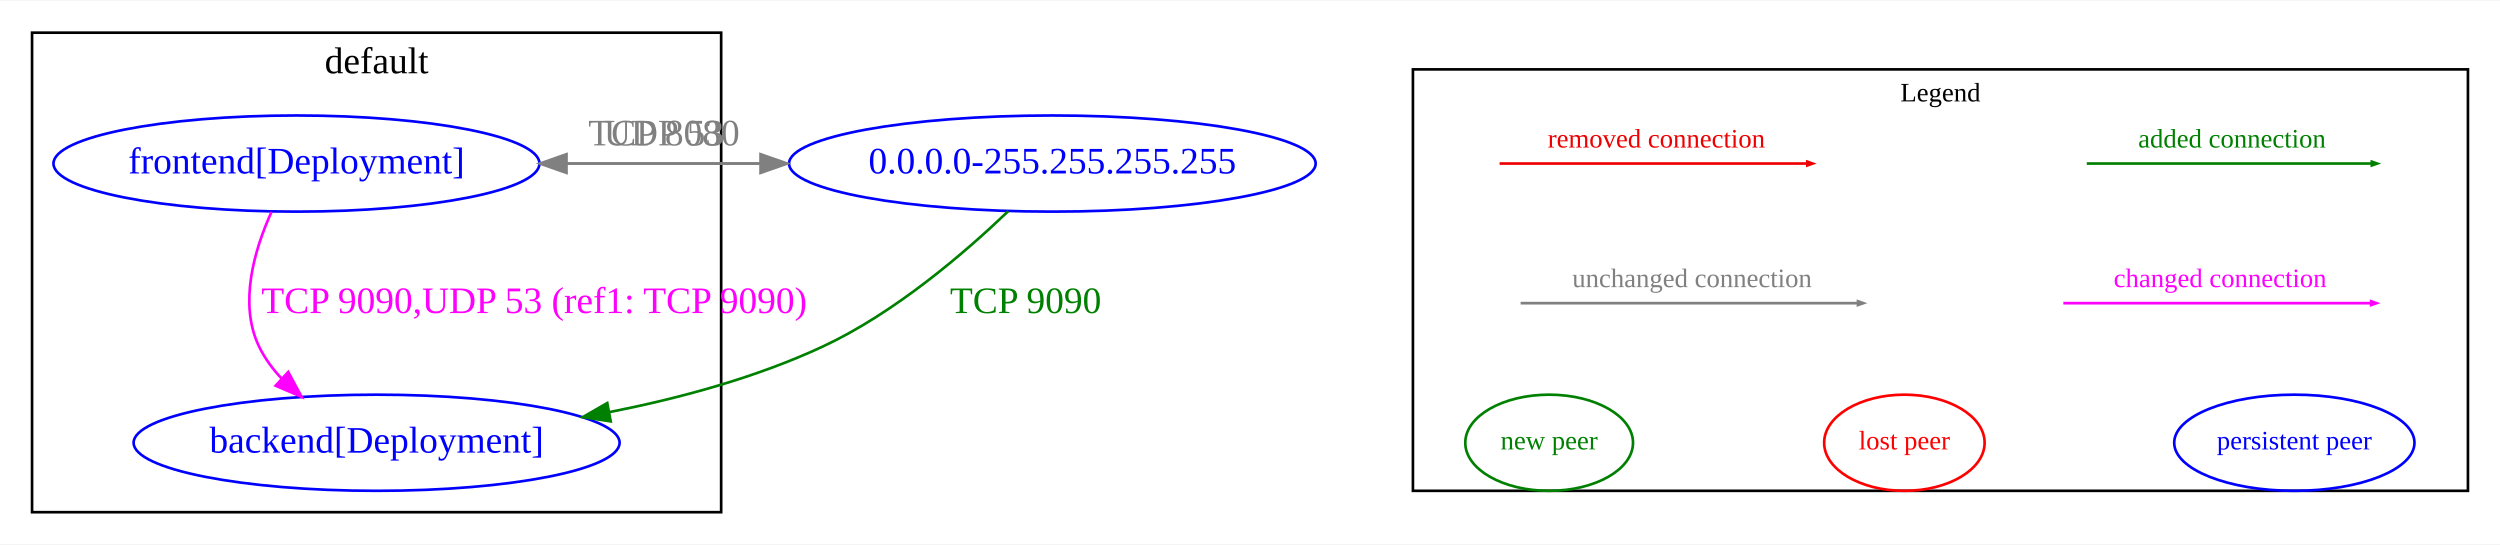
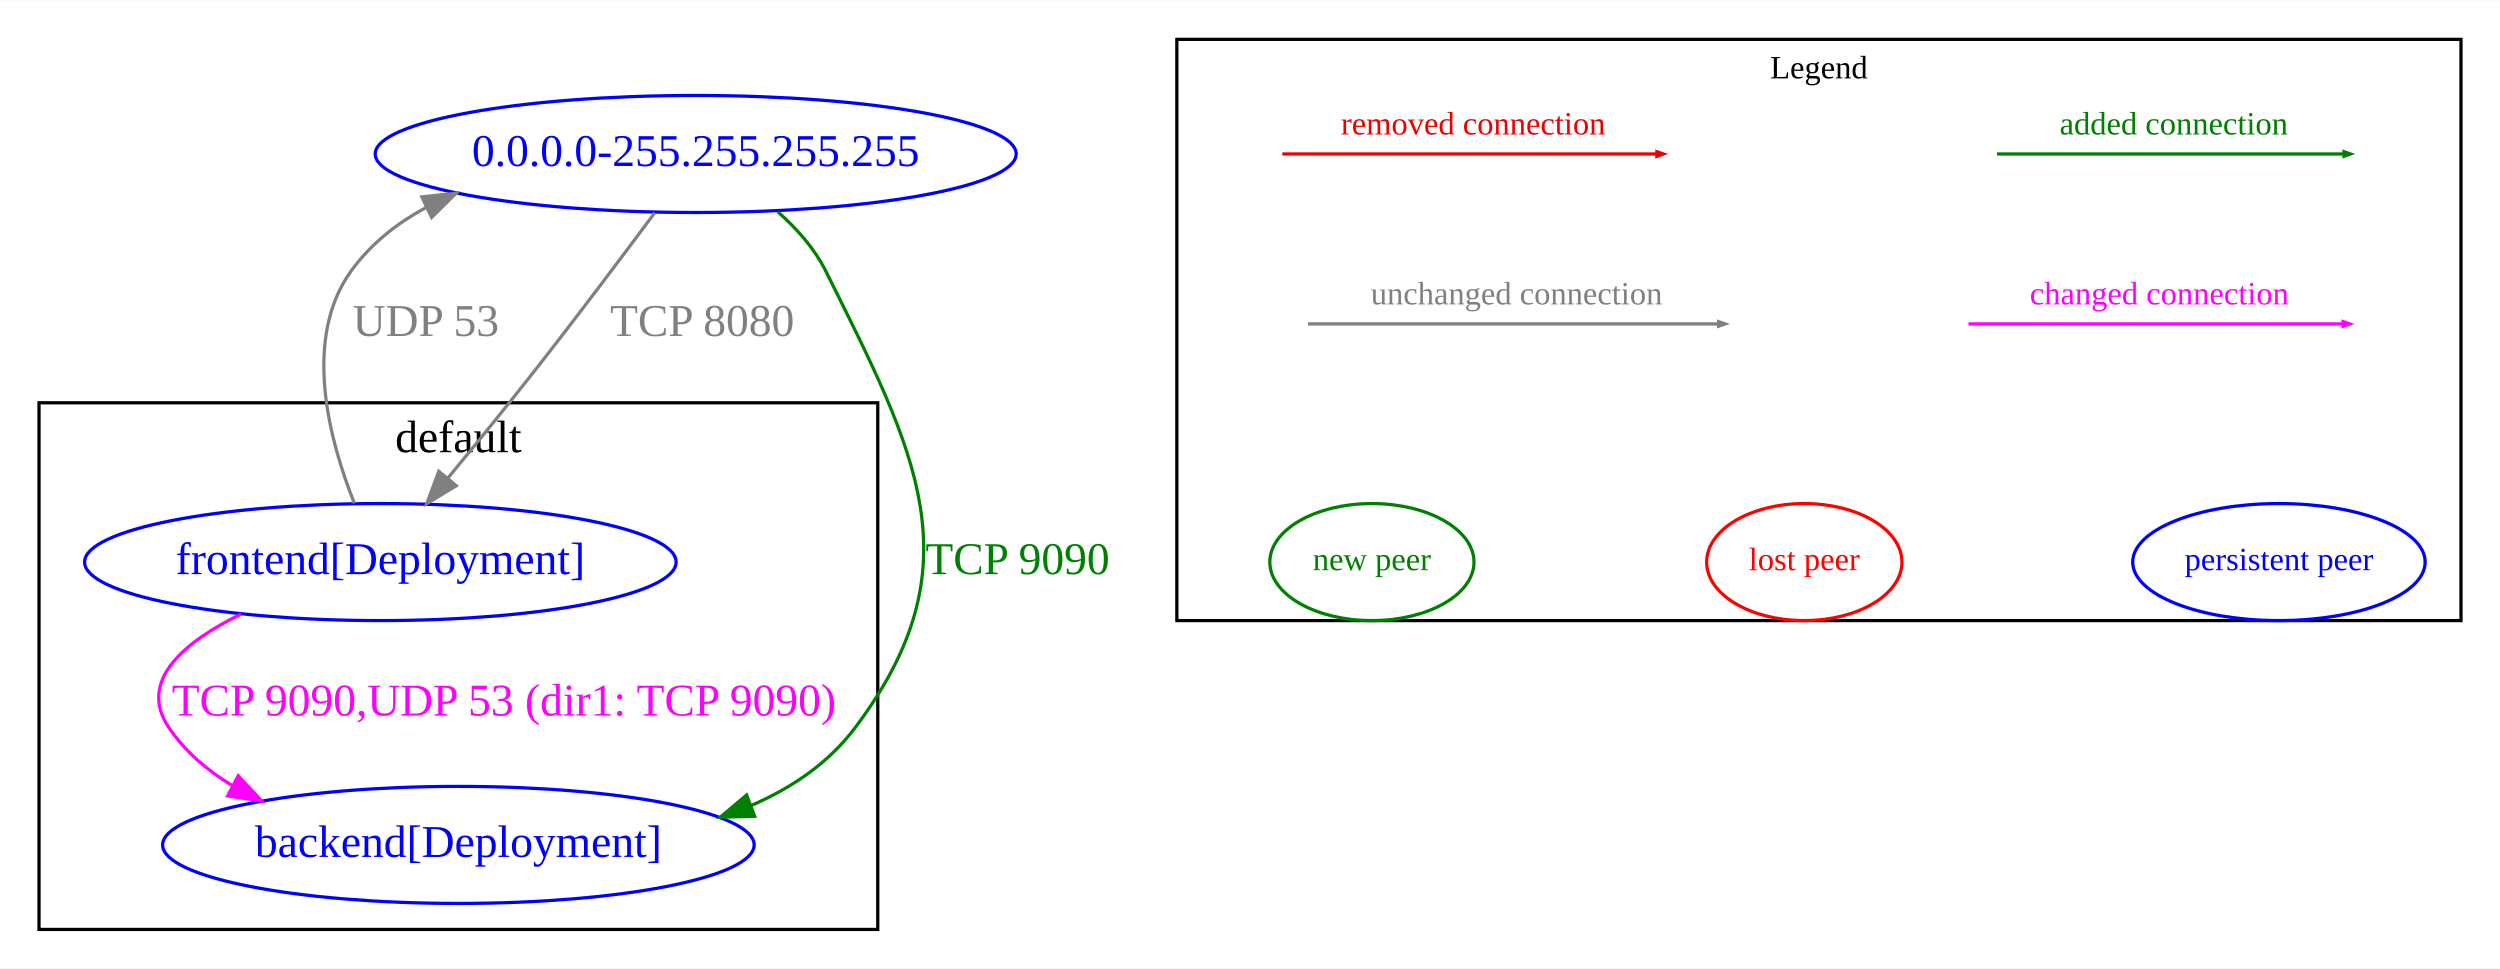
- <svg xmlns="http://www.w3.org/2000/svg" width="936pt" height="204pt" viewBox="0.00 0.00 936.00 203.53">
-   <g id="graph0" class="graph" transform="scale(1 1) rotate(0) translate(4 199.53)">
-     <polygon fill="white" stroke="transparent" points="-4,4 -4,-199.53 932,-199.53 932,4 -4,4" />
+ <svg xmlns="http://www.w3.org/2000/svg" width="769pt" height="298pt" viewBox="0.00 0.00 769.00 297.79">
+   <g id="graph0" class="graph" transform="scale(1 1) rotate(0) translate(4 293.79)">
+     <polygon fill="white" stroke="transparent" points="-4,4 -4,-293.79 765,-293.79 765,4 -4,4" />
    <g id="clust1" class="cluster">
-       <polygon fill="none" stroke="black" points="8,-8 8,-187.53 266,-187.53 266,-8 8,-8" />
-       <text text-anchor="middle" x="137" y="-172.33" font-family="Times New Roman,serif" font-size="14.00">default</text>
+       <polygon fill="none" stroke="black" points="8,-8 8,-170 266,-170 266,-8 8,-8" />
+       <text text-anchor="middle" x="137" y="-154.8" font-family="Times New Roman,serif" font-size="14.00">default</text>
    </g>
    <g id="clust2" class="cluster">
-       <polygon fill="none" stroke="black" points="525,-16 525,-173.79 920,-173.79 920,-16 525,-16" />
-       <text text-anchor="middle" x="722.5" y="-161.79" font-family="Times New Roman,serif" font-size="10.00">Legend</text>
+       <polygon fill="none" stroke="black" points="358,-103 358,-281.79 753,-281.79 753,-103 358,-103" />
+       <text text-anchor="middle" x="555.5" y="-269.79" font-family="Times New Roman,serif" font-size="10.00">Legend</text>
    </g>
    <g id="node1" class="node">
      <ellipse fill="none" stroke="blue" cx="137" cy="-34" rx="90.98" ry="18" />
      <text text-anchor="middle" x="137" y="-30.3" font-family="Times New Roman,serif" font-size="14.00" fill="blue">backend[Deployment]</text>
    </g>
    <g id="node2" class="node">
-       <ellipse fill="none" stroke="blue" cx="107" cy="-138.53" rx="90.98" ry="18" />
-       <text text-anchor="middle" x="107" y="-134.83" font-family="Times New Roman,serif" font-size="14.00" fill="blue">frontend[Deployment]</text>
+       <ellipse fill="none" stroke="blue" cx="113" cy="-121" rx="90.98" ry="18" />
+       <text text-anchor="middle" x="113" y="-117.3" font-family="Times New Roman,serif" font-size="14.00" fill="blue">frontend[Deployment]</text>
    </g>
    <g id="edge4" class="edge">
-       <path fill="none" stroke="magenta" d="M97.65,-120.42C91.26,-106.31 85.25,-86.07 93,-70 95.11,-65.62 98.08,-61.61 101.47,-58" />
-       <polygon fill="magenta" stroke="magenta" points="103.92,-60.51 108.93,-51.17 99.19,-55.35 103.92,-60.51" />
-       <text text-anchor="middle" x="196" y="-82.56" font-family="Times New Roman,serif" font-size="14.00" fill="magenta">TCP 9090,UDP 53 (ref1: TCP 9090)</text>
+       <path fill="none" stroke="magenta" d="M70.18,-105.04C52.52,-96.38 38.22,-84.35 48,-70 52.97,-62.7 59.72,-56.93 67.29,-52.35" />
+       <polygon fill="magenta" stroke="magenta" points="69.27,-55.27 76.5,-47.52 66.02,-49.07 69.27,-55.27" />
+       <text text-anchor="middle" x="151" y="-73.8" font-family="Times New Roman,serif" font-size="14.00" fill="magenta">TCP 9090,UDP 53 (dir1: TCP 9090)</text>
    </g>
    <g id="node3" class="node">
-       <ellipse fill="none" stroke="blue" cx="390" cy="-138.53" rx="98.58" ry="18" />
-       <text text-anchor="middle" x="390" y="-134.83" font-family="Times New Roman,serif" font-size="14.00" fill="blue">0.0.0.0-255.255.255.255</text>
+       <ellipse fill="none" stroke="blue" cx="210" cy="-246.53" rx="98.58" ry="18" />
+       <text text-anchor="middle" x="210" y="-242.83" font-family="Times New Roman,serif" font-size="14.00" fill="blue">0.0.0.0-255.255.255.255</text>
    </g>
    <g id="edge3" class="edge">
-       <path fill="none" stroke="grey" d="M198.1,-138.53C224.32,-138.53 253.2,-138.53 280.41,-138.53" />
-       <polygon fill="grey" stroke="grey" points="280.75,-142.03 290.75,-138.53 280.75,-135.03 280.75,-142.03" />
-       <text text-anchor="middle" x="244.6" y="-145.33" font-family="Times New Roman,serif" font-size="14.00" fill="grey">UDP 53</text>
+       <path fill="none" stroke="grey" d="M105.01,-139.08C97.32,-158.32 88.89,-189.62 104,-210.53 110,-218.83 118.05,-225.2 127.04,-230.07" />
+       <polygon fill="grey" stroke="grey" points="125.76,-233.34 136.3,-234.47 128.76,-227.02 125.76,-233.34" />
+       <text text-anchor="middle" x="127" y="-190.56" font-family="Times New Roman,serif" font-size="14.00" fill="grey">UDP 53</text>
    </g>
    <g id="edge1" class="edge">
-       <path fill="none" stroke="#008000" d="M373.48,-120.69C357.24,-105.14 331.01,-82.59 304,-70 279.24,-58.46 250.65,-50.69 224.2,-45.48" />
-       <polygon fill="#008000" stroke="#008000" points="224.65,-42 214.18,-43.6 223.36,-48.88 224.65,-42" />
-       <text text-anchor="middle" x="380" y="-82.56" font-family="Times New Roman,serif" font-size="14.00" fill="#008000">TCP 9090</text>
+       <path fill="none" stroke="#008000" d="M235.23,-228.76C241.05,-223.62 246.55,-217.47 250,-210.53 277.88,-154.5 296.66,-119.98 259,-70 250.86,-59.2 239.62,-51.57 227.22,-46.2" />
+       <polygon fill="#008000" stroke="#008000" points="228.14,-42.81 217.55,-42.53 225.66,-49.35 228.14,-42.81" />
+       <text text-anchor="middle" x="309" y="-117.3" font-family="Times New Roman,serif" font-size="14.00" fill="#008000">TCP 9090</text>
    </g>
    <g id="edge2" class="edge">
-       <path fill="none" stroke="grey" d="M290.75,-138.53C264.03,-138.53 235.1,-138.53 208.27,-138.53" />
-       <polygon fill="grey" stroke="grey" points="208.1,-135.03 198.1,-138.53 208.1,-142.03 208.1,-135.03" />
-       <text text-anchor="middle" x="244.6" y="-145.33" font-family="Times New Roman,serif" font-size="14.00" fill="grey">TCP 8080</text>
+       <path fill="none" stroke="grey" d="M197.4,-228.45C187.2,-214.71 172.36,-194.96 159,-178 150.85,-167.65 141.67,-156.4 133.67,-146.72" />
+       <polygon fill="grey" stroke="grey" points="136.35,-144.47 127.28,-139.01 130.97,-148.94 136.35,-144.47" />
+       <text text-anchor="middle" x="212" y="-190.56" font-family="Times New Roman,serif" font-size="14.00" fill="grey">TCP 8080</text>
    </g>
    <g id="edge5" class="edge">
-       <path fill="none" stroke="#008000" d="M777.29,-138.53C803.65,-138.53 855.53,-138.53 883.7,-138.53" />
-       <polygon fill="#008000" stroke="#008000" points="884.02,-139.23 886.02,-138.53 884.02,-137.83 884.02,-139.23" />
-       <text text-anchor="middle" x="831.65" y="-144.53" font-family="Times New Roman,serif" font-size="10.00" fill="#008000">added connection</text>
+       <path fill="none" stroke="#008000" d="M610.29,-246.53C636.65,-246.53 688.53,-246.53 716.7,-246.53" />
+       <polygon fill="#008000" stroke="#008000" points="717.02,-247.23 719.02,-246.53 717.02,-245.83 717.02,-247.23" />
+       <text text-anchor="middle" x="664.65" y="-252.53" font-family="Times New Roman,serif" font-size="10.00" fill="#008000">added connection</text>
    </g>
    <g id="edge6" class="edge">
-       <path fill="none" stroke="#ee0000" d="M557.45,-138.53C585.51,-138.53 642.53,-138.53 672.53,-138.53" />
-       <polygon fill="#ee0000" stroke="#ee0000" points="672.65,-139.23 674.65,-138.53 672.65,-137.83 672.65,-139.23" />
-       <text text-anchor="middle" x="616.15" y="-144.53" font-family="Times New Roman,serif" font-size="10.00" fill="#ee0000">removed connection</text>
+       <path fill="none" stroke="#ee0000" d="M390.45,-246.53C418.51,-246.53 475.53,-246.53 505.53,-246.53" />
+       <polygon fill="#ee0000" stroke="#ee0000" points="505.65,-247.23 507.65,-246.53 505.65,-245.83 505.65,-247.23" />
+       <text text-anchor="middle" x="449.15" y="-252.53" font-family="Times New Roman,serif" font-size="10.00" fill="#ee0000">removed connection</text>
    </g>
    <g id="edge7" class="edge">
-       <path fill="none" stroke="magenta" d="M768.51,-86.26C796.93,-86.26 854.79,-86.26 883.72,-86.26" />
-       <polygon fill="magenta" stroke="magenta" points="883.75,-86.96 885.75,-86.26 883.75,-85.56 883.75,-86.96" />
-       <text text-anchor="middle" x="827.21" y="-92.26" font-family="Times New Roman,serif" font-size="10.00" fill="magenta">changed connection</text>
+       <path fill="none" stroke="magenta" d="M601.51,-194.26C629.93,-194.26 687.79,-194.26 716.72,-194.26" />
+       <polygon fill="magenta" stroke="magenta" points="716.75,-194.96 718.75,-194.26 716.75,-193.56 716.75,-194.96" />
+       <text text-anchor="middle" x="660.21" y="-200.26" font-family="Times New Roman,serif" font-size="10.00" fill="magenta">changed connection</text>
    </g>
    <g id="edge8" class="edge">
-       <path fill="none" stroke="grey" d="M565.32,-86.26C595.46,-86.26 659.64,-86.26 691.4,-86.26" />
-       <polygon fill="grey" stroke="grey" points="691.63,-86.96 693.63,-86.26 691.63,-85.56 691.63,-86.96" />
-       <text text-anchor="middle" x="629.5" y="-92.26" font-family="Times New Roman,serif" font-size="10.00" fill="grey">unchanged connection</text>
+       <path fill="none" stroke="grey" d="M398.32,-194.26C428.46,-194.26 492.64,-194.26 524.4,-194.26" />
+       <polygon fill="grey" stroke="grey" points="524.63,-194.96 526.63,-194.26 524.63,-193.56 524.63,-194.96" />
+       <text text-anchor="middle" x="462.5" y="-200.26" font-family="Times New Roman,serif" font-size="10.00" fill="grey">unchanged connection</text>
    </g>
    <g id="node12" class="node">
-       <ellipse fill="none" stroke="#008000" cx="576" cy="-34" rx="31.4" ry="18" />
-       <text text-anchor="middle" x="576" y="-31.5" font-family="Times New Roman,serif" font-size="10.00" fill="#008000">new peer</text>
+       <ellipse fill="none" stroke="#008000" cx="418" cy="-121" rx="31.4" ry="18" />
+       <text text-anchor="middle" x="418" y="-118.5" font-family="Times New Roman,serif" font-size="10.00" fill="#008000">new peer</text>
    </g>
    <g id="node13" class="node">
-       <ellipse fill="none" stroke="red" cx="709" cy="-34" rx="30.04" ry="18" />
-       <text text-anchor="middle" x="709" y="-31.5" font-family="Times New Roman,serif" font-size="10.00" fill="red">lost peer</text>
+       <ellipse fill="none" stroke="red" cx="551" cy="-121" rx="30.04" ry="18" />
+       <text text-anchor="middle" x="551" y="-118.5" font-family="Times New Roman,serif" font-size="10.00" fill="red">lost peer</text>
    </g>
    <g id="node14" class="node">
-       <ellipse fill="none" stroke="blue" cx="855" cy="-34" rx="44.98" ry="18" />
-       <text text-anchor="middle" x="855" y="-31.5" font-family="Times New Roman,serif" font-size="10.00" fill="blue">persistent peer</text>
+       <ellipse fill="none" stroke="blue" cx="697" cy="-121" rx="44.98" ry="18" />
+       <text text-anchor="middle" x="697" y="-118.5" font-family="Times New Roman,serif" font-size="10.00" fill="blue">persistent peer</text>
    </g>
  </g>
</svg>
